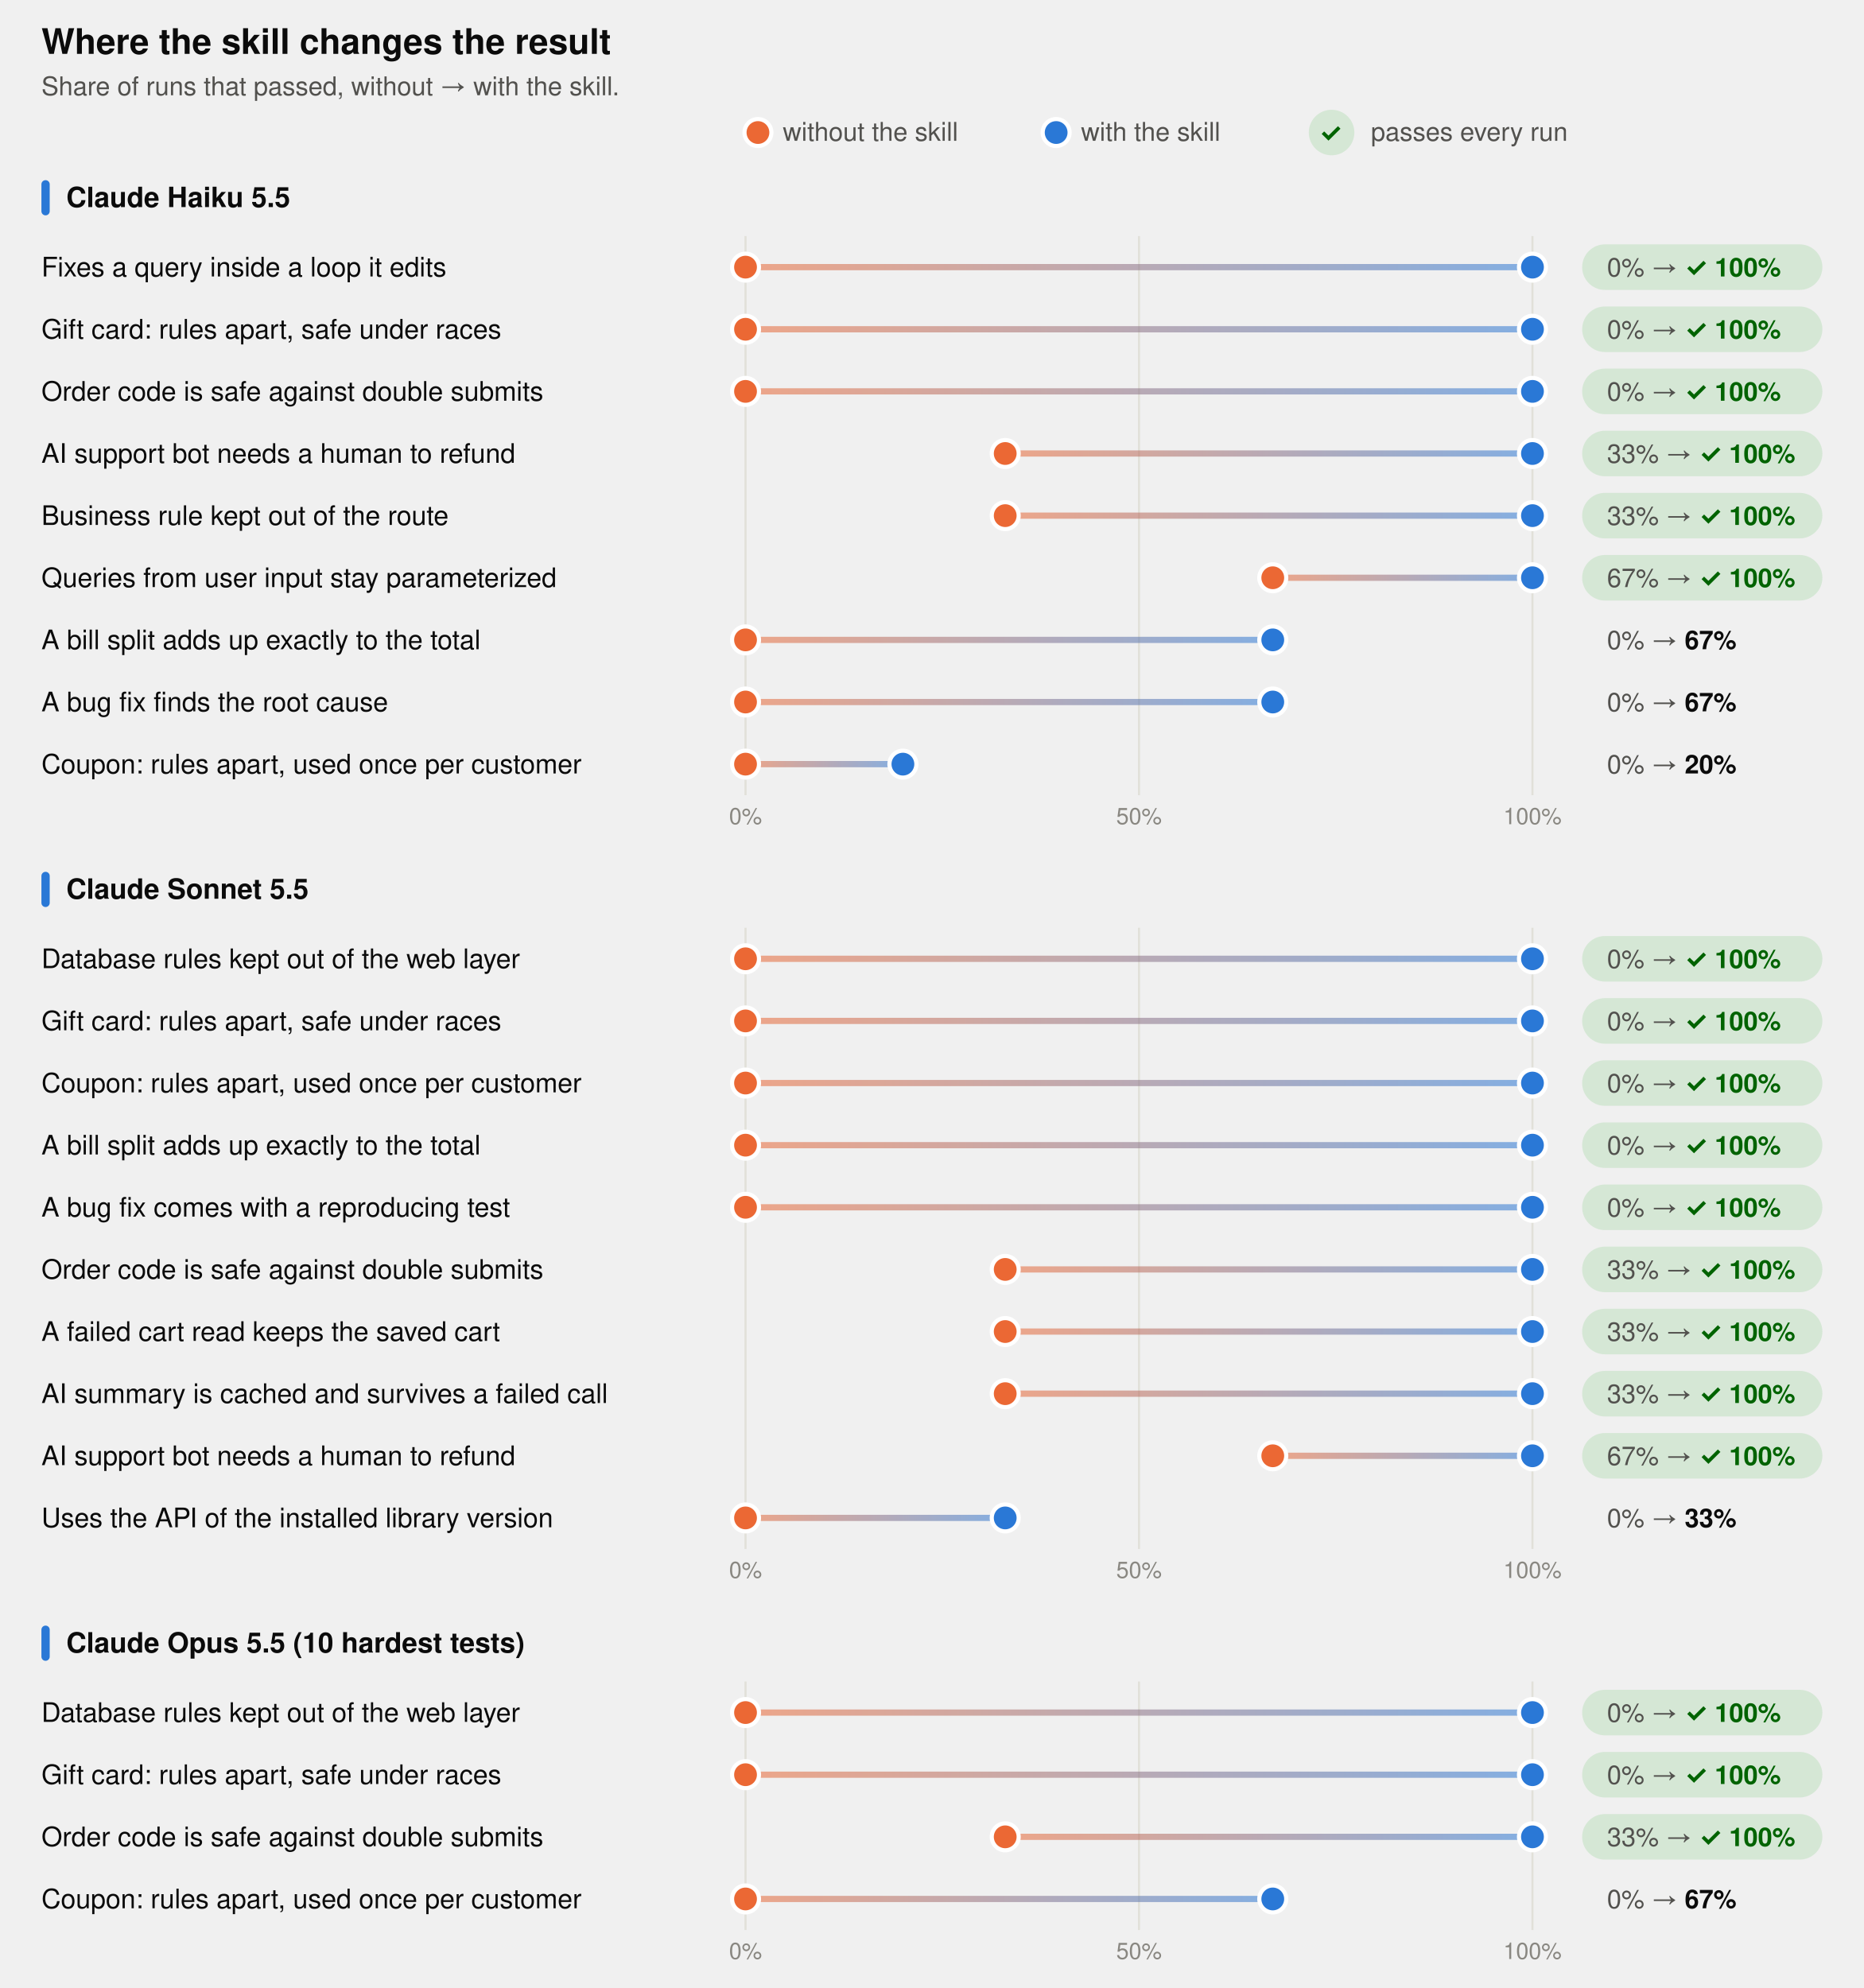
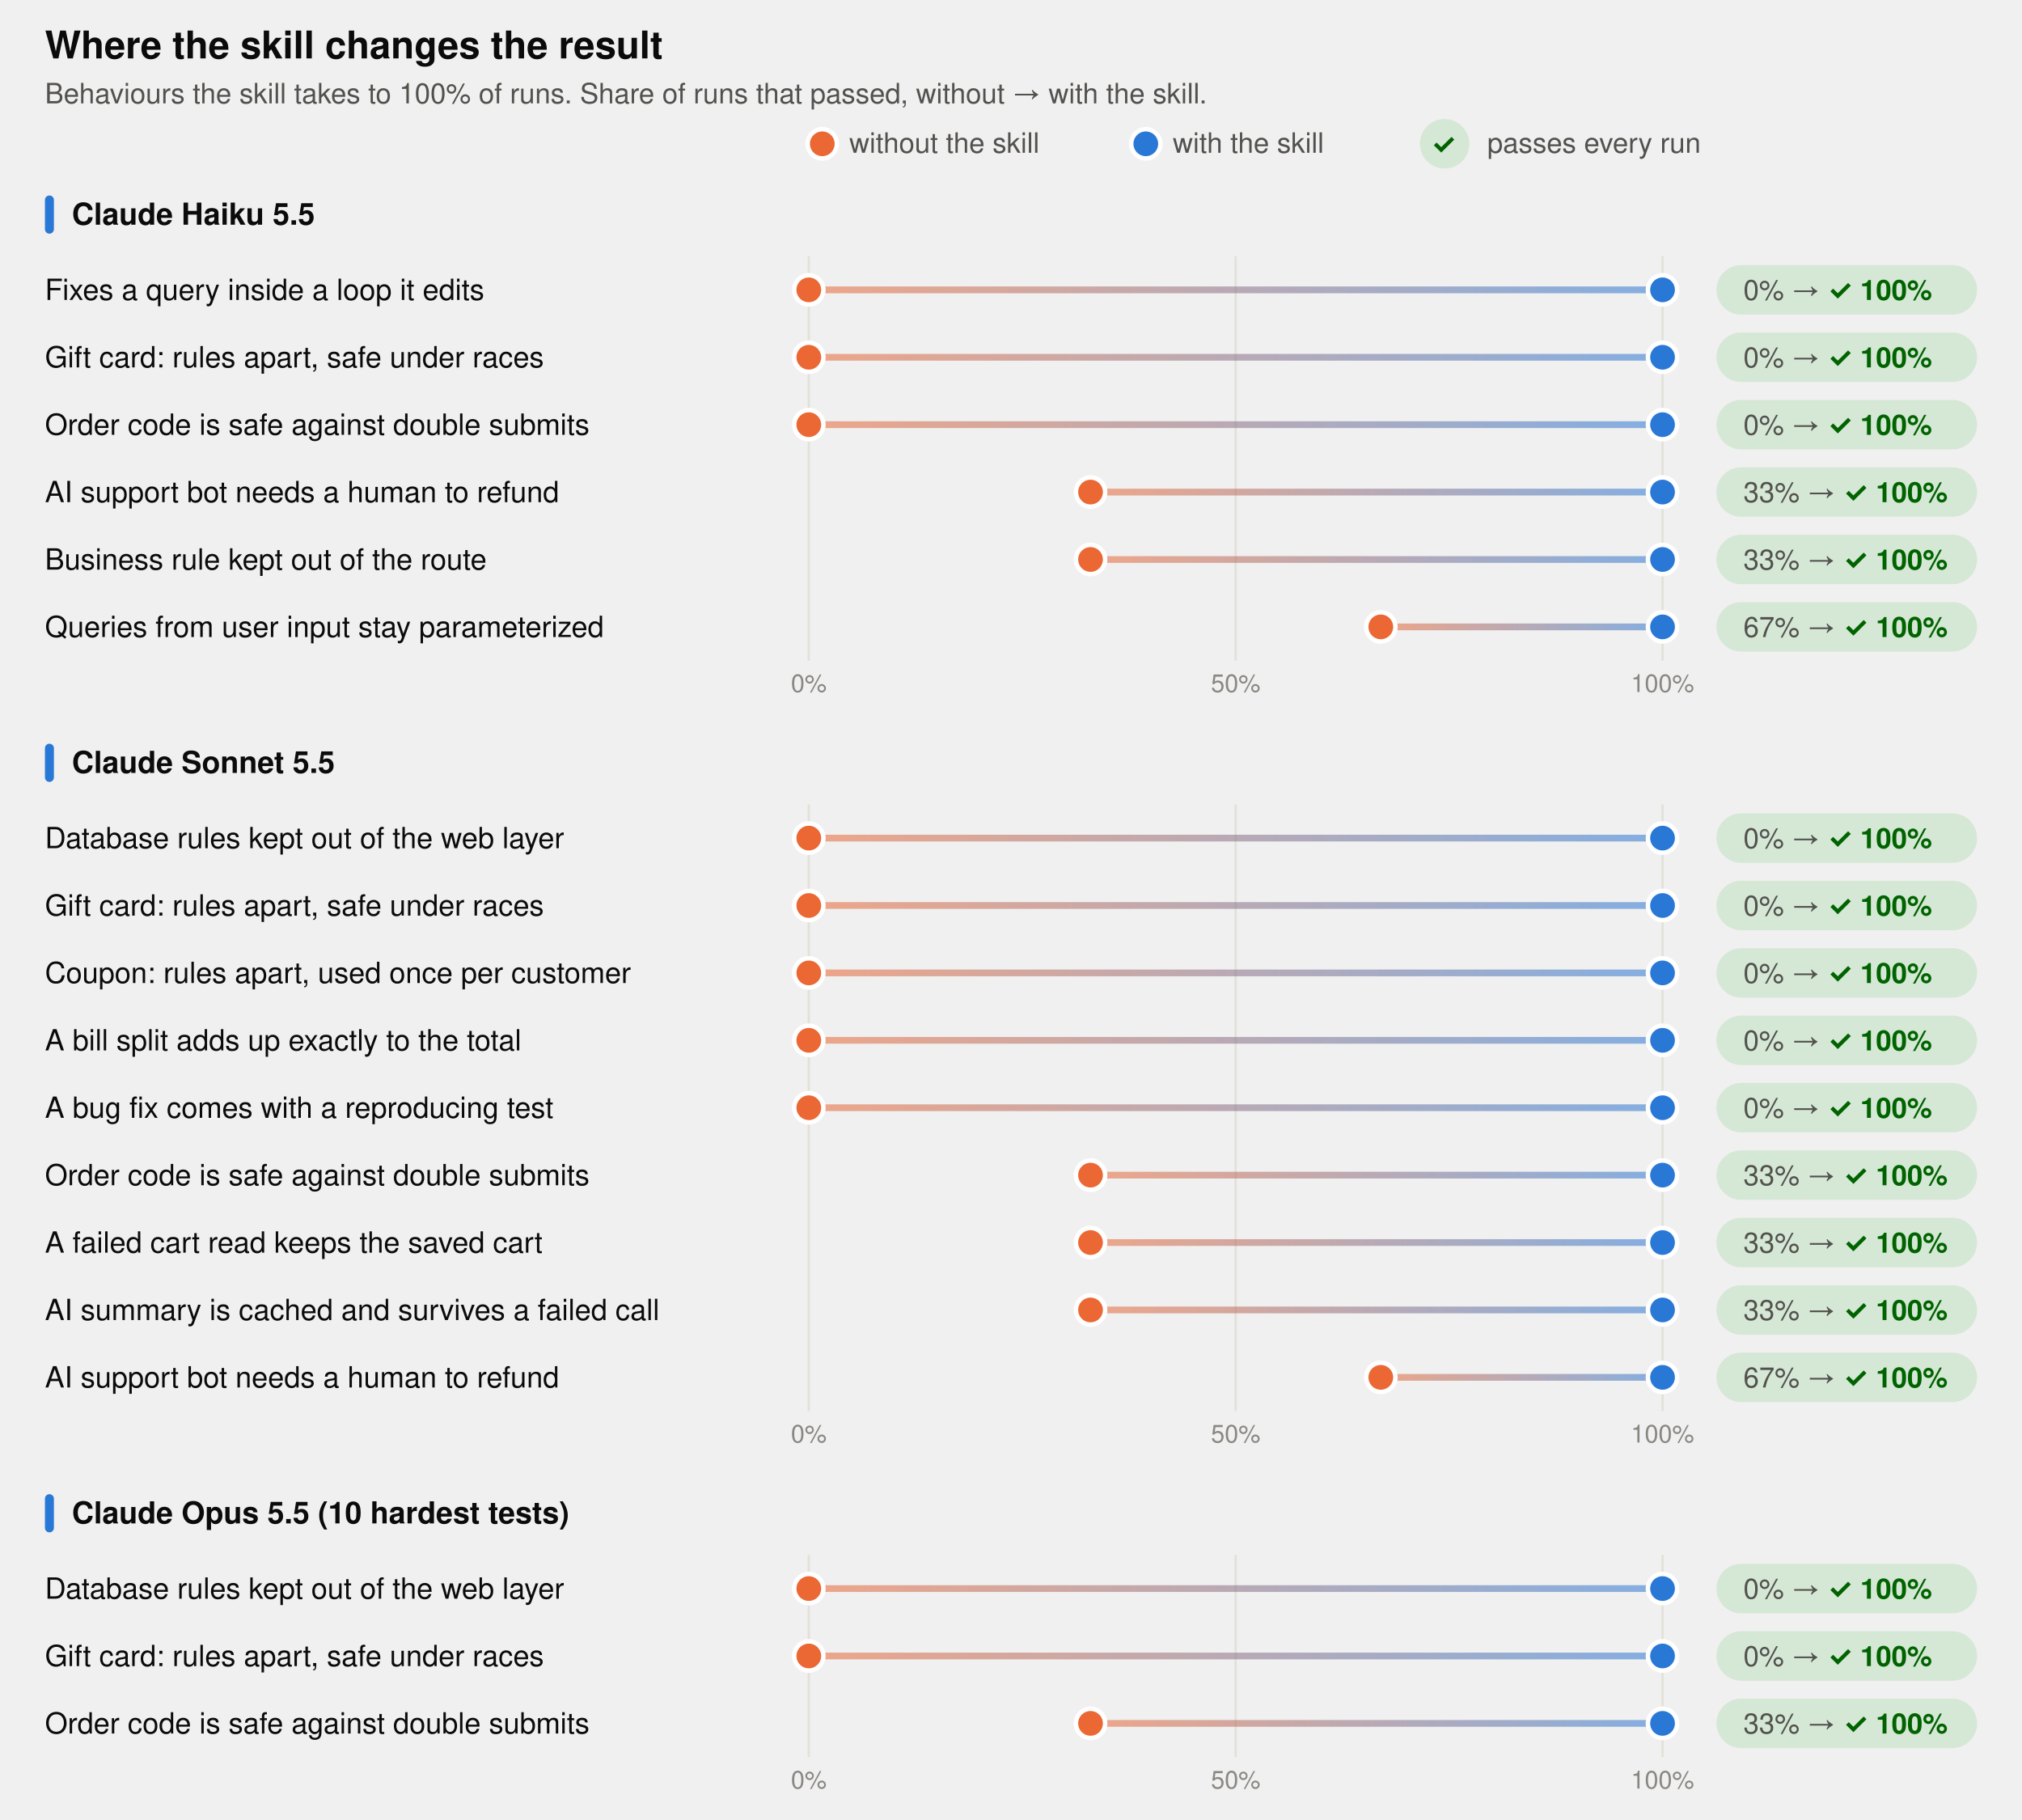
- <svg xmlns="http://www.w3.org/2000/svg" width="900" height="960" viewBox="0 0 900 960" role="img" aria-labelledby="title desc">
+ <svg xmlns="http://www.w3.org/2000/svg" width="900" height="810" viewBox="0 0 900 810" role="img" aria-labelledby="title desc">
  <style>
  .head   { fill: #0b0b0b; font: 700 17px -apple-system, "Segoe UI", Helvetica, Arial, sans-serif; }
  .sub    { fill: #52514e; font: 400 12.5px -apple-system, "Segoe UI", Helvetica, Arial, sans-serif; }
  .panel  { fill: #0b0b0b; font: 600 13.5px -apple-system, "Segoe UI", Helvetica, Arial, sans-serif; }
  .label  { fill: #0b0b0b; font: 400 13px -apple-system, "Segoe UI", Helvetica, Arial, sans-serif; }
  .value  { fill: #52514e; font: 400 12.5px -apple-system, "Segoe UI", Helvetica, Arial, sans-serif; }
  .strong { fill: #0b0b0b; font-weight: 700; }
  .pass   { fill: #006300; font-weight: 700; }
  .pass-bg { fill: #0ca30c; fill-opacity: 0.12; }
  .tick   { fill: #898781; font: 400 11px -apple-system, "Segoe UI", Helvetica, Arial, sans-serif; }
  .legend { fill: #52514e; font: 400 12.5px -apple-system, "Segoe UI", Helvetica, Arial, sans-serif; }
  .grid   { stroke: #e1e0d9; stroke-width: 1; }
  .accent { fill: #2a78d6; }
  .gain   { stroke-width: 3; stroke-linecap: round; }
  .g0 { stop-color: #eb6834; stop-opacity: 0.55; }
  .g1 { stop-color: #2a78d6; stop-opacity: 0.55; }
  .without { fill: #eb6834; stroke: #ffffff; stroke-width: 2; }
  .with    { fill: #2a78d6; stroke: #ffffff; stroke-width: 2; }
  @media (prefers-color-scheme: dark) {
    .head, .panel, .label, .strong { fill: #f0efec; }
    .sub, .value, .legend { fill: #c3c2b7; }
    .pass   { fill: #0ca30c; }
    .pass-bg { fill-opacity: 0.18; }
    .grid   { stroke: #2c2c2a; }
    .accent { fill: #3987e5; }
    .g0 { stop-color: #d95926; }
    .g1 { stop-color: #3987e5; }
    .without { fill: #d95926; stroke: #0d1117; }
    .with    { fill: #3987e5; stroke: #0d1117; }
  }
</style>
  <text class="head" x="20" y="26">Where the skill changes the result</text>
-   <text class="sub" x="20" y="46">Share of runs that passed, without → with the skill.</text>
+   <text class="sub" x="20" y="46">Behaviours the skill takes to 100% of runs. Share of runs that passed, without → with the skill.</text>
  <circle class="without" cx="366" cy="64" r="6.5" />
  <text class="legend" x="378" y="68">without the skill</text>
  <circle class="with" cx="510" cy="64" r="6.5" />
  <text class="legend" x="522" y="68">with the skill</text>
  <rect class="pass-bg" x="632" y="53" width="22" height="22" rx="11" />
  <text class="pass" x="637" y="68.5" style="font: 700 12.5px -apple-system, 'Segoe UI', Helvetica, Arial, sans-serif">✓</text>
  <text class="legend" x="662" y="68">passes every run</text>
  <rect class="accent" x="20" y="87" width="4" height="17" rx="2" />
  <text class="panel" x="32" y="100">Claude Haiku 5.5</text>
-   <line class="grid" x1="360.0" y1="114" x2="360.0" y2="384" />
-   <line class="grid" x1="550.0" y1="114" x2="550.0" y2="384" />
-   <line class="grid" x1="740.0" y1="114" x2="740.0" y2="384" />
+   <line class="grid" x1="360.0" y1="114" x2="360.0" y2="294" />
+   <line class="grid" x1="550.0" y1="114" x2="550.0" y2="294" />
+   <line class="grid" x1="740.0" y1="114" x2="740.0" y2="294" />
  <text class="label" x="20" y="133.5">Fixes a query inside a loop it edits</text>
  <linearGradient id="gain6" gradientUnits="userSpaceOnUse" x1="360.0" x2="740.0" y1="0" y2="0">
    <stop offset="0" class="g0" />
    <stop offset="1" class="g1" />
  </linearGradient>
  <line class="gain" stroke="url(#gain6)" x1="360.0" y1="129" x2="740.0" y2="129" />
  <circle class="without" cx="360.0" cy="129" r="6.5" />
  <circle class="with" cx="740.0" cy="129" r="6.5" />
  <rect class="pass-bg" x="764" y="118" width="116" height="22" rx="11" />
  <text class="value" x="776" y="133.5">0% → <tspan class="pass">✓ 100%</tspan>
  </text>
  <text class="label" x="20" y="163.5">Gift card: rules apart, safe under races</text>
  <linearGradient id="gain13" gradientUnits="userSpaceOnUse" x1="360.0" x2="740.0" y1="0" y2="0">
    <stop offset="0" class="g0" />
    <stop offset="1" class="g1" />
  </linearGradient>
  <line class="gain" stroke="url(#gain13)" x1="360.0" y1="159" x2="740.0" y2="159" />
  <circle class="without" cx="360.0" cy="159" r="6.5" />
  <circle class="with" cx="740.0" cy="159" r="6.5" />
  <rect class="pass-bg" x="764" y="148" width="116" height="22" rx="11" />
  <text class="value" x="776" y="163.5">0% → <tspan class="pass">✓ 100%</tspan>
  </text>
  <text class="label" x="20" y="193.5">Order code is safe against double submits</text>
  <linearGradient id="gain20" gradientUnits="userSpaceOnUse" x1="360.0" x2="740.0" y1="0" y2="0">
    <stop offset="0" class="g0" />
    <stop offset="1" class="g1" />
  </linearGradient>
  <line class="gain" stroke="url(#gain20)" x1="360.0" y1="189" x2="740.0" y2="189" />
  <circle class="without" cx="360.0" cy="189" r="6.5" />
  <circle class="with" cx="740.0" cy="189" r="6.5" />
  <rect class="pass-bg" x="764" y="178" width="116" height="22" rx="11" />
  <text class="value" x="776" y="193.5">0% → <tspan class="pass">✓ 100%</tspan>
  </text>
  <text class="label" x="20" y="223.5">AI support bot needs a human to refund</text>
  <linearGradient id="gain27" gradientUnits="userSpaceOnUse" x1="485.4" x2="740.0" y1="0" y2="0">
    <stop offset="0" class="g0" />
    <stop offset="1" class="g1" />
  </linearGradient>
  <line class="gain" stroke="url(#gain27)" x1="485.4" y1="219" x2="740.0" y2="219" />
  <circle class="without" cx="485.4" cy="219" r="6.5" />
  <circle class="with" cx="740.0" cy="219" r="6.5" />
  <rect class="pass-bg" x="764" y="208" width="116" height="22" rx="11" />
  <text class="value" x="776" y="223.5">33% → <tspan class="pass">✓ 100%</tspan>
  </text>
  <text class="label" x="20" y="253.5">Business rule kept out of the route</text>
  <linearGradient id="gain34" gradientUnits="userSpaceOnUse" x1="485.4" x2="740.0" y1="0" y2="0">
    <stop offset="0" class="g0" />
    <stop offset="1" class="g1" />
  </linearGradient>
  <line class="gain" stroke="url(#gain34)" x1="485.4" y1="249" x2="740.0" y2="249" />
  <circle class="without" cx="485.4" cy="249" r="6.5" />
  <circle class="with" cx="740.0" cy="249" r="6.5" />
  <rect class="pass-bg" x="764" y="238" width="116" height="22" rx="11" />
  <text class="value" x="776" y="253.5">33% → <tspan class="pass">✓ 100%</tspan>
  </text>
  <text class="label" x="20" y="283.5">Queries from user input stay parameterized</text>
  <linearGradient id="gain41" gradientUnits="userSpaceOnUse" x1="614.6" x2="740.0" y1="0" y2="0">
    <stop offset="0" class="g0" />
    <stop offset="1" class="g1" />
  </linearGradient>
  <line class="gain" stroke="url(#gain41)" x1="614.6" y1="279" x2="740.0" y2="279" />
  <circle class="without" cx="614.6" cy="279" r="6.5" />
  <circle class="with" cx="740.0" cy="279" r="6.5" />
  <rect class="pass-bg" x="764" y="268" width="116" height="22" rx="11" />
  <text class="value" x="776" y="283.5">67% → <tspan class="pass">✓ 100%</tspan>
  </text>
-   <text class="label" x="20" y="313.5">A bill split adds up exactly to the total</text>
-   <linearGradient id="gain48" gradientUnits="userSpaceOnUse" x1="360.0" x2="614.6" y1="0" y2="0">
-     <stop offset="0" class="g0" />
-     <stop offset="1" class="g1" />
-   </linearGradient>
-   <line class="gain" stroke="url(#gain48)" x1="360.0" y1="309" x2="614.6" y2="309" />
-   <circle class="without" cx="360.0" cy="309" r="6.5" />
-   <circle class="with" cx="614.6" cy="309" r="6.5" />
-   <text class="value" x="776" y="313.5">0% → <tspan class="strong">67%</tspan>
-   </text>
-   <text class="label" x="20" y="343.5">A bug fix finds the root cause</text>
-   <linearGradient id="gain54" gradientUnits="userSpaceOnUse" x1="360.0" x2="614.6" y1="0" y2="0">
-     <stop offset="0" class="g0" />
-     <stop offset="1" class="g1" />
-   </linearGradient>
-   <line class="gain" stroke="url(#gain54)" x1="360.0" y1="339" x2="614.6" y2="339" />
-   <circle class="without" cx="360.0" cy="339" r="6.5" />
-   <circle class="with" cx="614.6" cy="339" r="6.5" />
-   <text class="value" x="776" y="343.5">0% → <tspan class="strong">67%</tspan>
-   </text>
-   <text class="label" x="20" y="373.5">Coupon: rules apart, used once per customer</text>
-   <linearGradient id="gain60" gradientUnits="userSpaceOnUse" x1="360.0" x2="436.0" y1="0" y2="0">
-     <stop offset="0" class="g0" />
-     <stop offset="1" class="g1" />
-   </linearGradient>
-   <line class="gain" stroke="url(#gain60)" x1="360.0" y1="369" x2="436.0" y2="369" />
-   <circle class="without" cx="360.0" cy="369" r="6.5" />
-   <circle class="with" cx="436.0" cy="369" r="6.5" />
-   <text class="value" x="776" y="373.5">0% → <tspan class="strong">20%</tspan>
-   </text>
-   <text class="tick" x="360.0" y="398" text-anchor="middle">0%</text>
-   <text class="tick" x="550.0" y="398" text-anchor="middle">50%</text>
-   <text class="tick" x="740.0" y="398" text-anchor="middle">100%</text>
-   <rect class="accent" x="20" y="421" width="4" height="17" rx="2" />
-   <text class="panel" x="32" y="434">Claude Sonnet 5.5</text>
-   <line class="grid" x1="360.0" y1="448" x2="360.0" y2="748" />
-   <line class="grid" x1="550.0" y1="448" x2="550.0" y2="748" />
-   <line class="grid" x1="740.0" y1="448" x2="740.0" y2="748" />
-   <text class="label" x="20" y="467.5">Database rules kept out of the web layer</text>
-   <linearGradient id="gain74" gradientUnits="userSpaceOnUse" x1="360.0" x2="740.0" y1="0" y2="0">
-     <stop offset="0" class="g0" />
-     <stop offset="1" class="g1" />
-   </linearGradient>
-   <line class="gain" stroke="url(#gain74)" x1="360.0" y1="463" x2="740.0" y2="463" />
+   <text class="tick" x="360.0" y="308" text-anchor="middle">0%</text>
+   <text class="tick" x="550.0" y="308" text-anchor="middle">50%</text>
+   <text class="tick" x="740.0" y="308" text-anchor="middle">100%</text>
+   <rect class="accent" x="20" y="331" width="4" height="17" rx="2" />
+   <text class="panel" x="32" y="344">Claude Sonnet 5.5</text>
+   <line class="grid" x1="360.0" y1="358" x2="360.0" y2="628" />
+   <line class="grid" x1="550.0" y1="358" x2="550.0" y2="628" />
+   <line class="grid" x1="740.0" y1="358" x2="740.0" y2="628" />
+   <text class="label" x="20" y="377.5">Database rules kept out of the web layer</text>
+   <linearGradient id="gain56" gradientUnits="userSpaceOnUse" x1="360.0" x2="740.0" y1="0" y2="0">
+     <stop offset="0" class="g0" />
+     <stop offset="1" class="g1" />
+   </linearGradient>
+   <line class="gain" stroke="url(#gain56)" x1="360.0" y1="373" x2="740.0" y2="373" />
+   <circle class="without" cx="360.0" cy="373" r="6.5" />
+   <circle class="with" cx="740.0" cy="373" r="6.5" />
+   <rect class="pass-bg" x="764" y="362" width="116" height="22" rx="11" />
+   <text class="value" x="776" y="377.5">0% → <tspan class="pass">✓ 100%</tspan>
+   </text>
+   <text class="label" x="20" y="407.5">Gift card: rules apart, safe under races</text>
+   <linearGradient id="gain63" gradientUnits="userSpaceOnUse" x1="360.0" x2="740.0" y1="0" y2="0">
+     <stop offset="0" class="g0" />
+     <stop offset="1" class="g1" />
+   </linearGradient>
+   <line class="gain" stroke="url(#gain63)" x1="360.0" y1="403" x2="740.0" y2="403" />
+   <circle class="without" cx="360.0" cy="403" r="6.5" />
+   <circle class="with" cx="740.0" cy="403" r="6.5" />
+   <rect class="pass-bg" x="764" y="392" width="116" height="22" rx="11" />
+   <text class="value" x="776" y="407.5">0% → <tspan class="pass">✓ 100%</tspan>
+   </text>
+   <text class="label" x="20" y="437.5">Coupon: rules apart, used once per customer</text>
+   <linearGradient id="gain70" gradientUnits="userSpaceOnUse" x1="360.0" x2="740.0" y1="0" y2="0">
+     <stop offset="0" class="g0" />
+     <stop offset="1" class="g1" />
+   </linearGradient>
+   <line class="gain" stroke="url(#gain70)" x1="360.0" y1="433" x2="740.0" y2="433" />
+   <circle class="without" cx="360.0" cy="433" r="6.5" />
+   <circle class="with" cx="740.0" cy="433" r="6.5" />
+   <rect class="pass-bg" x="764" y="422" width="116" height="22" rx="11" />
+   <text class="value" x="776" y="437.5">0% → <tspan class="pass">✓ 100%</tspan>
+   </text>
+   <text class="label" x="20" y="467.5">A bill split adds up exactly to the total</text>
+   <linearGradient id="gain77" gradientUnits="userSpaceOnUse" x1="360.0" x2="740.0" y1="0" y2="0">
+     <stop offset="0" class="g0" />
+     <stop offset="1" class="g1" />
+   </linearGradient>
+   <line class="gain" stroke="url(#gain77)" x1="360.0" y1="463" x2="740.0" y2="463" />
  <circle class="without" cx="360.0" cy="463" r="6.5" />
  <circle class="with" cx="740.0" cy="463" r="6.5" />
  <rect class="pass-bg" x="764" y="452" width="116" height="22" rx="11" />
  <text class="value" x="776" y="467.5">0% → <tspan class="pass">✓ 100%</tspan>
  </text>
-   <text class="label" x="20" y="497.5">Gift card: rules apart, safe under races</text>
-   <linearGradient id="gain81" gradientUnits="userSpaceOnUse" x1="360.0" x2="740.0" y1="0" y2="0">
-     <stop offset="0" class="g0" />
-     <stop offset="1" class="g1" />
-   </linearGradient>
-   <line class="gain" stroke="url(#gain81)" x1="360.0" y1="493" x2="740.0" y2="493" />
+   <text class="label" x="20" y="497.5">A bug fix comes with a reproducing test</text>
+   <linearGradient id="gain84" gradientUnits="userSpaceOnUse" x1="360.0" x2="740.0" y1="0" y2="0">
+     <stop offset="0" class="g0" />
+     <stop offset="1" class="g1" />
+   </linearGradient>
+   <line class="gain" stroke="url(#gain84)" x1="360.0" y1="493" x2="740.0" y2="493" />
  <circle class="without" cx="360.0" cy="493" r="6.5" />
  <circle class="with" cx="740.0" cy="493" r="6.5" />
  <rect class="pass-bg" x="764" y="482" width="116" height="22" rx="11" />
  <text class="value" x="776" y="497.5">0% → <tspan class="pass">✓ 100%</tspan>
  </text>
-   <text class="label" x="20" y="527.5">Coupon: rules apart, used once per customer</text>
-   <linearGradient id="gain88" gradientUnits="userSpaceOnUse" x1="360.0" x2="740.0" y1="0" y2="0">
-     <stop offset="0" class="g0" />
-     <stop offset="1" class="g1" />
-   </linearGradient>
-   <line class="gain" stroke="url(#gain88)" x1="360.0" y1="523" x2="740.0" y2="523" />
-   <circle class="without" cx="360.0" cy="523" r="6.5" />
+   <text class="label" x="20" y="527.5">Order code is safe against double submits</text>
+   <linearGradient id="gain91" gradientUnits="userSpaceOnUse" x1="485.4" x2="740.0" y1="0" y2="0">
+     <stop offset="0" class="g0" />
+     <stop offset="1" class="g1" />
+   </linearGradient>
+   <line class="gain" stroke="url(#gain91)" x1="485.4" y1="523" x2="740.0" y2="523" />
+   <circle class="without" cx="485.4" cy="523" r="6.5" />
  <circle class="with" cx="740.0" cy="523" r="6.5" />
  <rect class="pass-bg" x="764" y="512" width="116" height="22" rx="11" />
-   <text class="value" x="776" y="527.5">0% → <tspan class="pass">✓ 100%</tspan>
-   </text>
-   <text class="label" x="20" y="557.5">A bill split adds up exactly to the total</text>
-   <linearGradient id="gain95" gradientUnits="userSpaceOnUse" x1="360.0" x2="740.0" y1="0" y2="0">
-     <stop offset="0" class="g0" />
-     <stop offset="1" class="g1" />
-   </linearGradient>
-   <line class="gain" stroke="url(#gain95)" x1="360.0" y1="553" x2="740.0" y2="553" />
-   <circle class="without" cx="360.0" cy="553" r="6.5" />
+   <text class="value" x="776" y="527.5">33% → <tspan class="pass">✓ 100%</tspan>
+   </text>
+   <text class="label" x="20" y="557.5">A failed cart read keeps the saved cart</text>
+   <linearGradient id="gain98" gradientUnits="userSpaceOnUse" x1="485.4" x2="740.0" y1="0" y2="0">
+     <stop offset="0" class="g0" />
+     <stop offset="1" class="g1" />
+   </linearGradient>
+   <line class="gain" stroke="url(#gain98)" x1="485.4" y1="553" x2="740.0" y2="553" />
+   <circle class="without" cx="485.4" cy="553" r="6.5" />
  <circle class="with" cx="740.0" cy="553" r="6.5" />
  <rect class="pass-bg" x="764" y="542" width="116" height="22" rx="11" />
-   <text class="value" x="776" y="557.5">0% → <tspan class="pass">✓ 100%</tspan>
-   </text>
-   <text class="label" x="20" y="587.5">A bug fix comes with a reproducing test</text>
-   <linearGradient id="gain102" gradientUnits="userSpaceOnUse" x1="360.0" x2="740.0" y1="0" y2="0">
-     <stop offset="0" class="g0" />
-     <stop offset="1" class="g1" />
-   </linearGradient>
-   <line class="gain" stroke="url(#gain102)" x1="360.0" y1="583" x2="740.0" y2="583" />
-   <circle class="without" cx="360.0" cy="583" r="6.5" />
+   <text class="value" x="776" y="557.5">33% → <tspan class="pass">✓ 100%</tspan>
+   </text>
+   <text class="label" x="20" y="587.5">AI summary is cached and survives a failed call</text>
+   <linearGradient id="gain105" gradientUnits="userSpaceOnUse" x1="485.4" x2="740.0" y1="0" y2="0">
+     <stop offset="0" class="g0" />
+     <stop offset="1" class="g1" />
+   </linearGradient>
+   <line class="gain" stroke="url(#gain105)" x1="485.4" y1="583" x2="740.0" y2="583" />
+   <circle class="without" cx="485.4" cy="583" r="6.5" />
  <circle class="with" cx="740.0" cy="583" r="6.5" />
  <rect class="pass-bg" x="764" y="572" width="116" height="22" rx="11" />
-   <text class="value" x="776" y="587.5">0% → <tspan class="pass">✓ 100%</tspan>
-   </text>
-   <text class="label" x="20" y="617.5">Order code is safe against double submits</text>
-   <linearGradient id="gain109" gradientUnits="userSpaceOnUse" x1="485.4" x2="740.0" y1="0" y2="0">
-     <stop offset="0" class="g0" />
-     <stop offset="1" class="g1" />
-   </linearGradient>
-   <line class="gain" stroke="url(#gain109)" x1="485.4" y1="613" x2="740.0" y2="613" />
-   <circle class="without" cx="485.4" cy="613" r="6.5" />
+   <text class="value" x="776" y="587.5">33% → <tspan class="pass">✓ 100%</tspan>
+   </text>
+   <text class="label" x="20" y="617.5">AI support bot needs a human to refund</text>
+   <linearGradient id="gain112" gradientUnits="userSpaceOnUse" x1="614.6" x2="740.0" y1="0" y2="0">
+     <stop offset="0" class="g0" />
+     <stop offset="1" class="g1" />
+   </linearGradient>
+   <line class="gain" stroke="url(#gain112)" x1="614.6" y1="613" x2="740.0" y2="613" />
+   <circle class="without" cx="614.6" cy="613" r="6.5" />
  <circle class="with" cx="740.0" cy="613" r="6.5" />
  <rect class="pass-bg" x="764" y="602" width="116" height="22" rx="11" />
-   <text class="value" x="776" y="617.5">33% → <tspan class="pass">✓ 100%</tspan>
-   </text>
-   <text class="label" x="20" y="647.5">A failed cart read keeps the saved cart</text>
-   <linearGradient id="gain116" gradientUnits="userSpaceOnUse" x1="485.4" x2="740.0" y1="0" y2="0">
-     <stop offset="0" class="g0" />
-     <stop offset="1" class="g1" />
-   </linearGradient>
-   <line class="gain" stroke="url(#gain116)" x1="485.4" y1="643" x2="740.0" y2="643" />
-   <circle class="without" cx="485.4" cy="643" r="6.5" />
-   <circle class="with" cx="740.0" cy="643" r="6.5" />
-   <rect class="pass-bg" x="764" y="632" width="116" height="22" rx="11" />
-   <text class="value" x="776" y="647.5">33% → <tspan class="pass">✓ 100%</tspan>
-   </text>
-   <text class="label" x="20" y="677.5">AI summary is cached and survives a failed call</text>
-   <linearGradient id="gain123" gradientUnits="userSpaceOnUse" x1="485.4" x2="740.0" y1="0" y2="0">
-     <stop offset="0" class="g0" />
-     <stop offset="1" class="g1" />
-   </linearGradient>
-   <line class="gain" stroke="url(#gain123)" x1="485.4" y1="673" x2="740.0" y2="673" />
-   <circle class="without" cx="485.4" cy="673" r="6.5" />
-   <circle class="with" cx="740.0" cy="673" r="6.5" />
-   <rect class="pass-bg" x="764" y="662" width="116" height="22" rx="11" />
-   <text class="value" x="776" y="677.5">33% → <tspan class="pass">✓ 100%</tspan>
-   </text>
-   <text class="label" x="20" y="707.5">AI support bot needs a human to refund</text>
-   <linearGradient id="gain130" gradientUnits="userSpaceOnUse" x1="614.6" x2="740.0" y1="0" y2="0">
-     <stop offset="0" class="g0" />
-     <stop offset="1" class="g1" />
-   </linearGradient>
-   <line class="gain" stroke="url(#gain130)" x1="614.6" y1="703" x2="740.0" y2="703" />
-   <circle class="without" cx="614.6" cy="703" r="6.5" />
-   <circle class="with" cx="740.0" cy="703" r="6.5" />
-   <rect class="pass-bg" x="764" y="692" width="116" height="22" rx="11" />
-   <text class="value" x="776" y="707.5">67% → <tspan class="pass">✓ 100%</tspan>
-   </text>
-   <text class="label" x="20" y="737.5">Uses the API of the installed library version</text>
-   <linearGradient id="gain137" gradientUnits="userSpaceOnUse" x1="360.0" x2="485.4" y1="0" y2="0">
-     <stop offset="0" class="g0" />
-     <stop offset="1" class="g1" />
-   </linearGradient>
-   <line class="gain" stroke="url(#gain137)" x1="360.0" y1="733" x2="485.4" y2="733" />
-   <circle class="without" cx="360.0" cy="733" r="6.5" />
-   <circle class="with" cx="485.4" cy="733" r="6.5" />
-   <text class="value" x="776" y="737.5">0% → <tspan class="strong">33%</tspan>
-   </text>
-   <text class="tick" x="360.0" y="762" text-anchor="middle">0%</text>
-   <text class="tick" x="550.0" y="762" text-anchor="middle">50%</text>
-   <text class="tick" x="740.0" y="762" text-anchor="middle">100%</text>
-   <rect class="accent" x="20" y="785" width="4" height="17" rx="2" />
-   <text class="panel" x="32" y="798">Claude Opus 5.5 (10 hardest tests)</text>
-   <line class="grid" x1="360.0" y1="812" x2="360.0" y2="932" />
-   <line class="grid" x1="550.0" y1="812" x2="550.0" y2="932" />
-   <line class="grid" x1="740.0" y1="812" x2="740.0" y2="932" />
-   <text class="label" x="20" y="831.5">Database rules kept out of the web layer</text>
-   <linearGradient id="gain151" gradientUnits="userSpaceOnUse" x1="360.0" x2="740.0" y1="0" y2="0">
-     <stop offset="0" class="g0" />
-     <stop offset="1" class="g1" />
-   </linearGradient>
-   <line class="gain" stroke="url(#gain151)" x1="360.0" y1="827" x2="740.0" y2="827" />
-   <circle class="without" cx="360.0" cy="827" r="6.5" />
-   <circle class="with" cx="740.0" cy="827" r="6.5" />
-   <rect class="pass-bg" x="764" y="816" width="116" height="22" rx="11" />
-   <text class="value" x="776" y="831.5">0% → <tspan class="pass">✓ 100%</tspan>
-   </text>
-   <text class="label" x="20" y="861.5">Gift card: rules apart, safe under races</text>
-   <linearGradient id="gain158" gradientUnits="userSpaceOnUse" x1="360.0" x2="740.0" y1="0" y2="0">
-     <stop offset="0" class="g0" />
-     <stop offset="1" class="g1" />
-   </linearGradient>
-   <line class="gain" stroke="url(#gain158)" x1="360.0" y1="857" x2="740.0" y2="857" />
-   <circle class="without" cx="360.0" cy="857" r="6.5" />
-   <circle class="with" cx="740.0" cy="857" r="6.5" />
-   <rect class="pass-bg" x="764" y="846" width="116" height="22" rx="11" />
-   <text class="value" x="776" y="861.5">0% → <tspan class="pass">✓ 100%</tspan>
-   </text>
-   <text class="label" x="20" y="891.5">Order code is safe against double submits</text>
-   <linearGradient id="gain165" gradientUnits="userSpaceOnUse" x1="485.4" x2="740.0" y1="0" y2="0">
-     <stop offset="0" class="g0" />
-     <stop offset="1" class="g1" />
-   </linearGradient>
-   <line class="gain" stroke="url(#gain165)" x1="485.4" y1="887" x2="740.0" y2="887" />
-   <circle class="without" cx="485.4" cy="887" r="6.5" />
-   <circle class="with" cx="740.0" cy="887" r="6.5" />
-   <rect class="pass-bg" x="764" y="876" width="116" height="22" rx="11" />
-   <text class="value" x="776" y="891.5">33% → <tspan class="pass">✓ 100%</tspan>
-   </text>
-   <text class="label" x="20" y="921.5">Coupon: rules apart, used once per customer</text>
-   <linearGradient id="gain172" gradientUnits="userSpaceOnUse" x1="360.0" x2="614.6" y1="0" y2="0">
-     <stop offset="0" class="g0" />
-     <stop offset="1" class="g1" />
-   </linearGradient>
-   <line class="gain" stroke="url(#gain172)" x1="360.0" y1="917" x2="614.6" y2="917" />
-   <circle class="without" cx="360.0" cy="917" r="6.5" />
-   <circle class="with" cx="614.6" cy="917" r="6.5" />
-   <text class="value" x="776" y="921.5">0% → <tspan class="strong">67%</tspan>
-   </text>
-   <text class="tick" x="360.0" y="946" text-anchor="middle">0%</text>
-   <text class="tick" x="550.0" y="946" text-anchor="middle">50%</text>
-   <text class="tick" x="740.0" y="946" text-anchor="middle">100%</text>
+   <text class="value" x="776" y="617.5">67% → <tspan class="pass">✓ 100%</tspan>
+   </text>
+   <text class="tick" x="360.0" y="642" text-anchor="middle">0%</text>
+   <text class="tick" x="550.0" y="642" text-anchor="middle">50%</text>
+   <text class="tick" x="740.0" y="642" text-anchor="middle">100%</text>
+   <rect class="accent" x="20" y="665" width="4" height="17" rx="2" />
+   <text class="panel" x="32" y="678">Claude Opus 5.5 (10 hardest tests)</text>
+   <line class="grid" x1="360.0" y1="692" x2="360.0" y2="782" />
+   <line class="grid" x1="550.0" y1="692" x2="550.0" y2="782" />
+   <line class="grid" x1="740.0" y1="692" x2="740.0" y2="782" />
+   <text class="label" x="20" y="711.5">Database rules kept out of the web layer</text>
+   <linearGradient id="gain127" gradientUnits="userSpaceOnUse" x1="360.0" x2="740.0" y1="0" y2="0">
+     <stop offset="0" class="g0" />
+     <stop offset="1" class="g1" />
+   </linearGradient>
+   <line class="gain" stroke="url(#gain127)" x1="360.0" y1="707" x2="740.0" y2="707" />
+   <circle class="without" cx="360.0" cy="707" r="6.5" />
+   <circle class="with" cx="740.0" cy="707" r="6.5" />
+   <rect class="pass-bg" x="764" y="696" width="116" height="22" rx="11" />
+   <text class="value" x="776" y="711.5">0% → <tspan class="pass">✓ 100%</tspan>
+   </text>
+   <text class="label" x="20" y="741.5">Gift card: rules apart, safe under races</text>
+   <linearGradient id="gain134" gradientUnits="userSpaceOnUse" x1="360.0" x2="740.0" y1="0" y2="0">
+     <stop offset="0" class="g0" />
+     <stop offset="1" class="g1" />
+   </linearGradient>
+   <line class="gain" stroke="url(#gain134)" x1="360.0" y1="737" x2="740.0" y2="737" />
+   <circle class="without" cx="360.0" cy="737" r="6.5" />
+   <circle class="with" cx="740.0" cy="737" r="6.5" />
+   <rect class="pass-bg" x="764" y="726" width="116" height="22" rx="11" />
+   <text class="value" x="776" y="741.5">0% → <tspan class="pass">✓ 100%</tspan>
+   </text>
+   <text class="label" x="20" y="771.5">Order code is safe against double submits</text>
+   <linearGradient id="gain141" gradientUnits="userSpaceOnUse" x1="485.4" x2="740.0" y1="0" y2="0">
+     <stop offset="0" class="g0" />
+     <stop offset="1" class="g1" />
+   </linearGradient>
+   <line class="gain" stroke="url(#gain141)" x1="485.4" y1="767" x2="740.0" y2="767" />
+   <circle class="without" cx="485.4" cy="767" r="6.5" />
+   <circle class="with" cx="740.0" cy="767" r="6.5" />
+   <rect class="pass-bg" x="764" y="756" width="116" height="22" rx="11" />
+   <text class="value" x="776" y="771.5">33% → <tspan class="pass">✓ 100%</tspan>
+   </text>
+   <text class="tick" x="360.0" y="796" text-anchor="middle">0%</text>
+   <text class="tick" x="550.0" y="796" text-anchor="middle">50%</text>
+   <text class="tick" x="740.0" y="796" text-anchor="middle">100%</text>
</svg>
